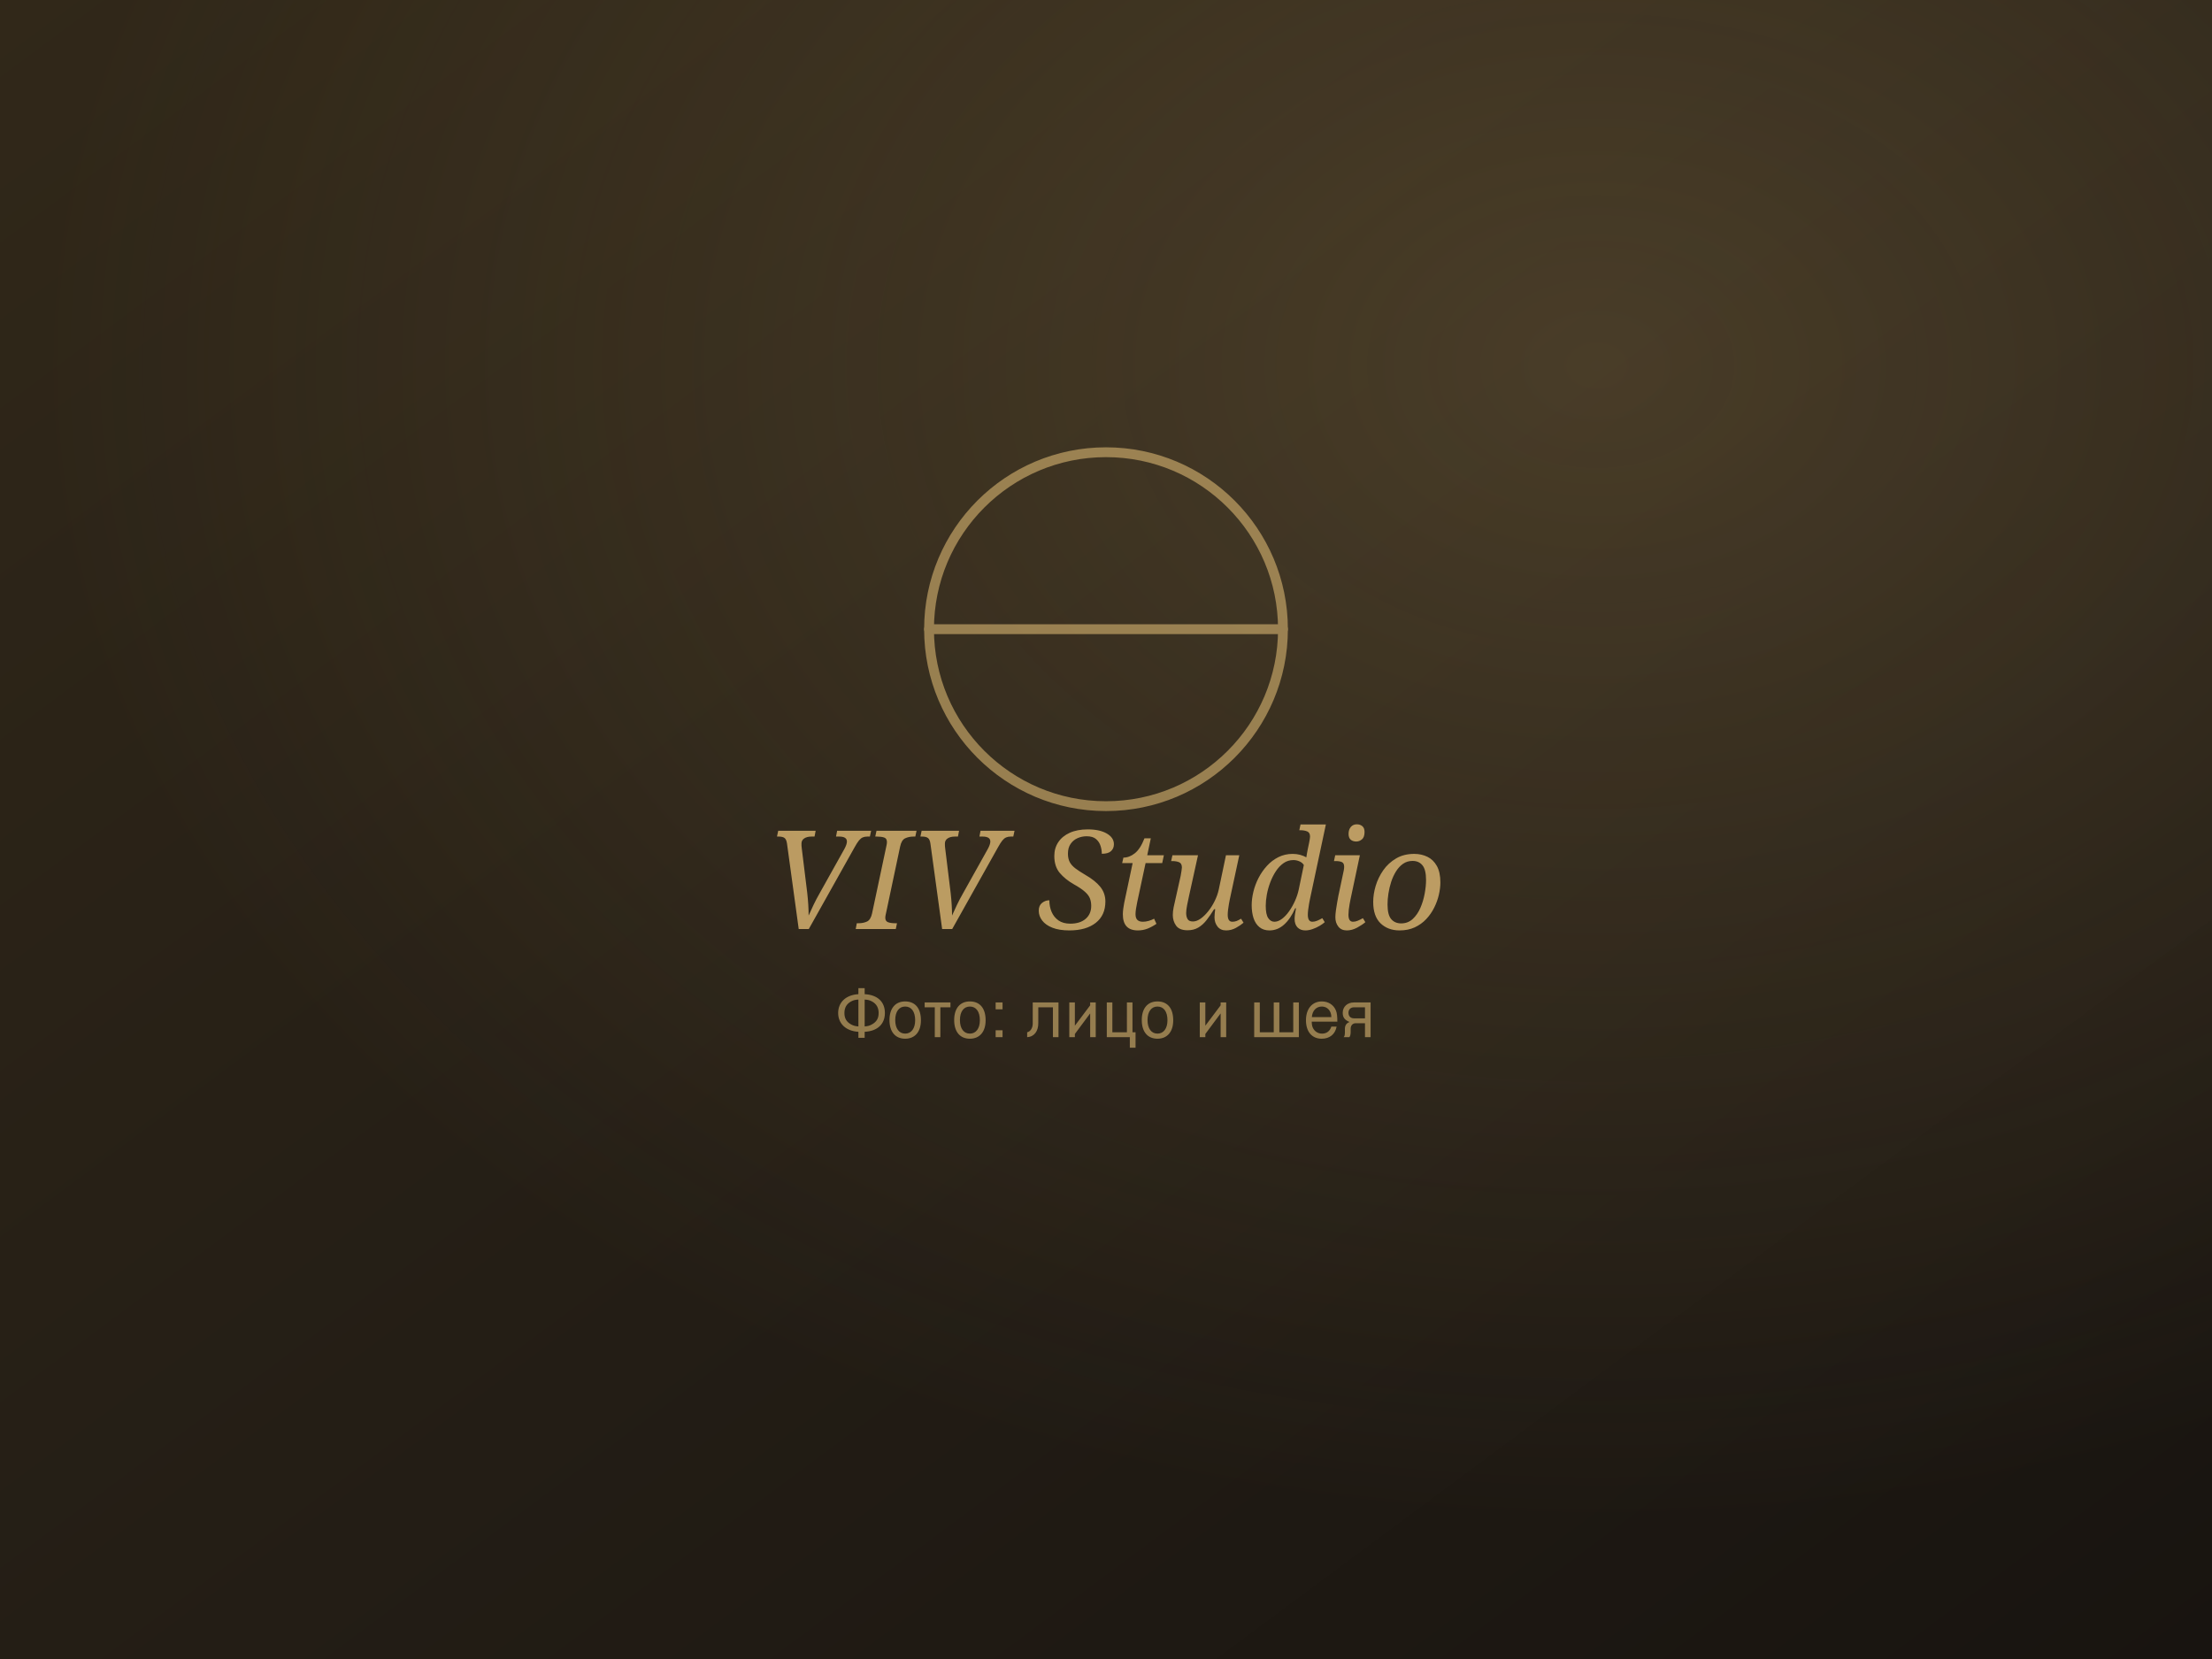
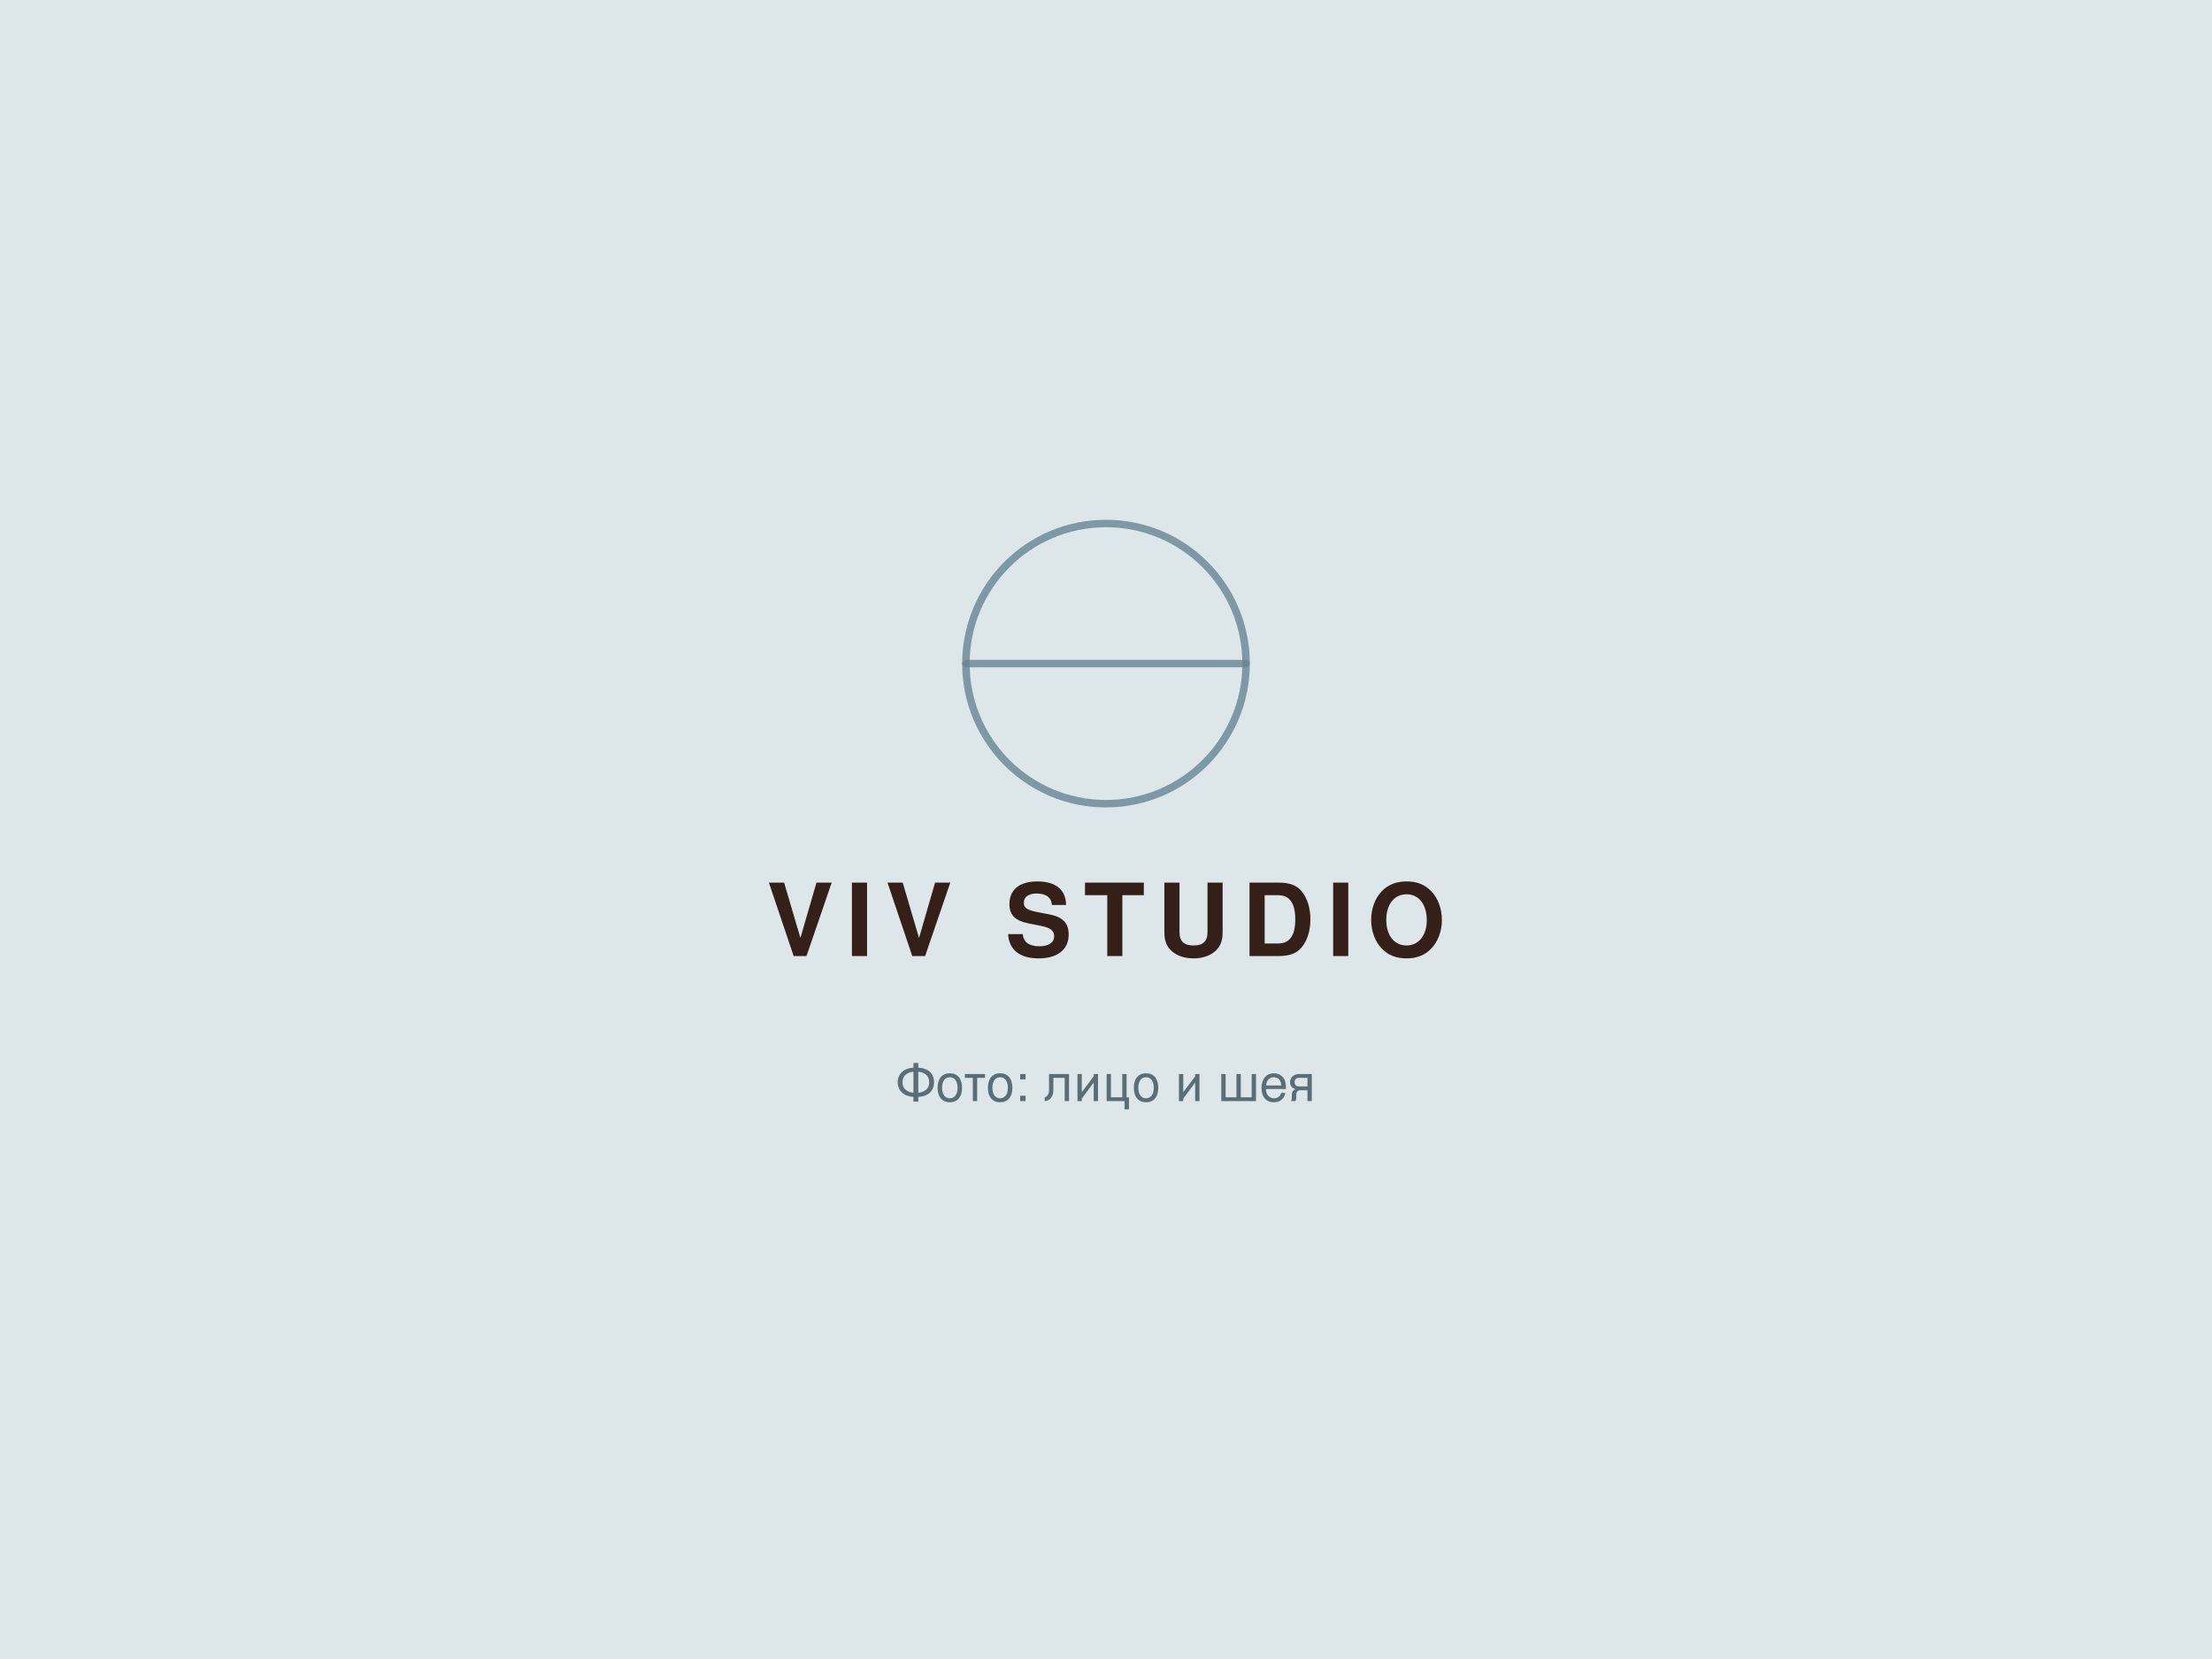
<svg xmlns="http://www.w3.org/2000/svg" viewBox="0 0 900 675" width="900" height="675" role="img">
-   <defs>
-     <linearGradient id="g" x1="0" y1="0" x2="1" y2="1">
-       <stop offset="0" stop-color="#312819" />
-       <stop offset=".55" stop-color="#231D15" />
-       <stop offset="1" stop-color="#181410" />
-     </linearGradient>
-     <radialGradient id="s" cx=".72" cy=".22" r=".7">
-       <stop offset="0" stop-color="#D9B571" stop-opacity=".2" />
-       <stop offset="1" stop-color="#D9B571" stop-opacity="0" />
-     </radialGradient>
-   </defs>
-   <rect width="900" height="675" fill="url(#g)" />
-   <rect width="900" height="675" fill="url(#s)" />
-   <g opacity=".6" fill="none" stroke="#D9B571" stroke-width="4.0">
-     <circle cx="450.0" cy="256" r="72" />
-     <path d="M378 256 l144 0" stroke-linecap="round" />
+   <rect width="900" height="675" fill="#DDE7EA" />
+   <g fill="none" stroke="#688593" stroke-width="3.037" stroke-opacity=".8">
+     <circle cx="450" cy="270" r="57" />
+     <path d="M393 270 L507 270" stroke-linecap="round" />
  </g>
-   <text x="50%" y="378" text-anchor="middle" font-family="Georgia,serif" font-style="italic" font-size="56" fill="#D9B571" opacity=".82">VIV Studio</text>
-   <text x="50%" y="422" text-anchor="middle" font-family="Helvetica,Arial,sans-serif" font-size="27" fill="#D9B571" opacity=".6">Фото: лицо и шея</text>
+   <text x="50%" y="389" text-anchor="middle" font-family="Helvetica,Arial,sans-serif" font-weight="bold" font-size="41" letter-spacing="5" fill="#342019">VIV STUDIO</text>
+   <text x="50%" y="448" text-anchor="middle" font-family="Helvetica,Arial,sans-serif" font-size="21" fill="#5B6E77">Фото: лицо и шея</text>
</svg>
